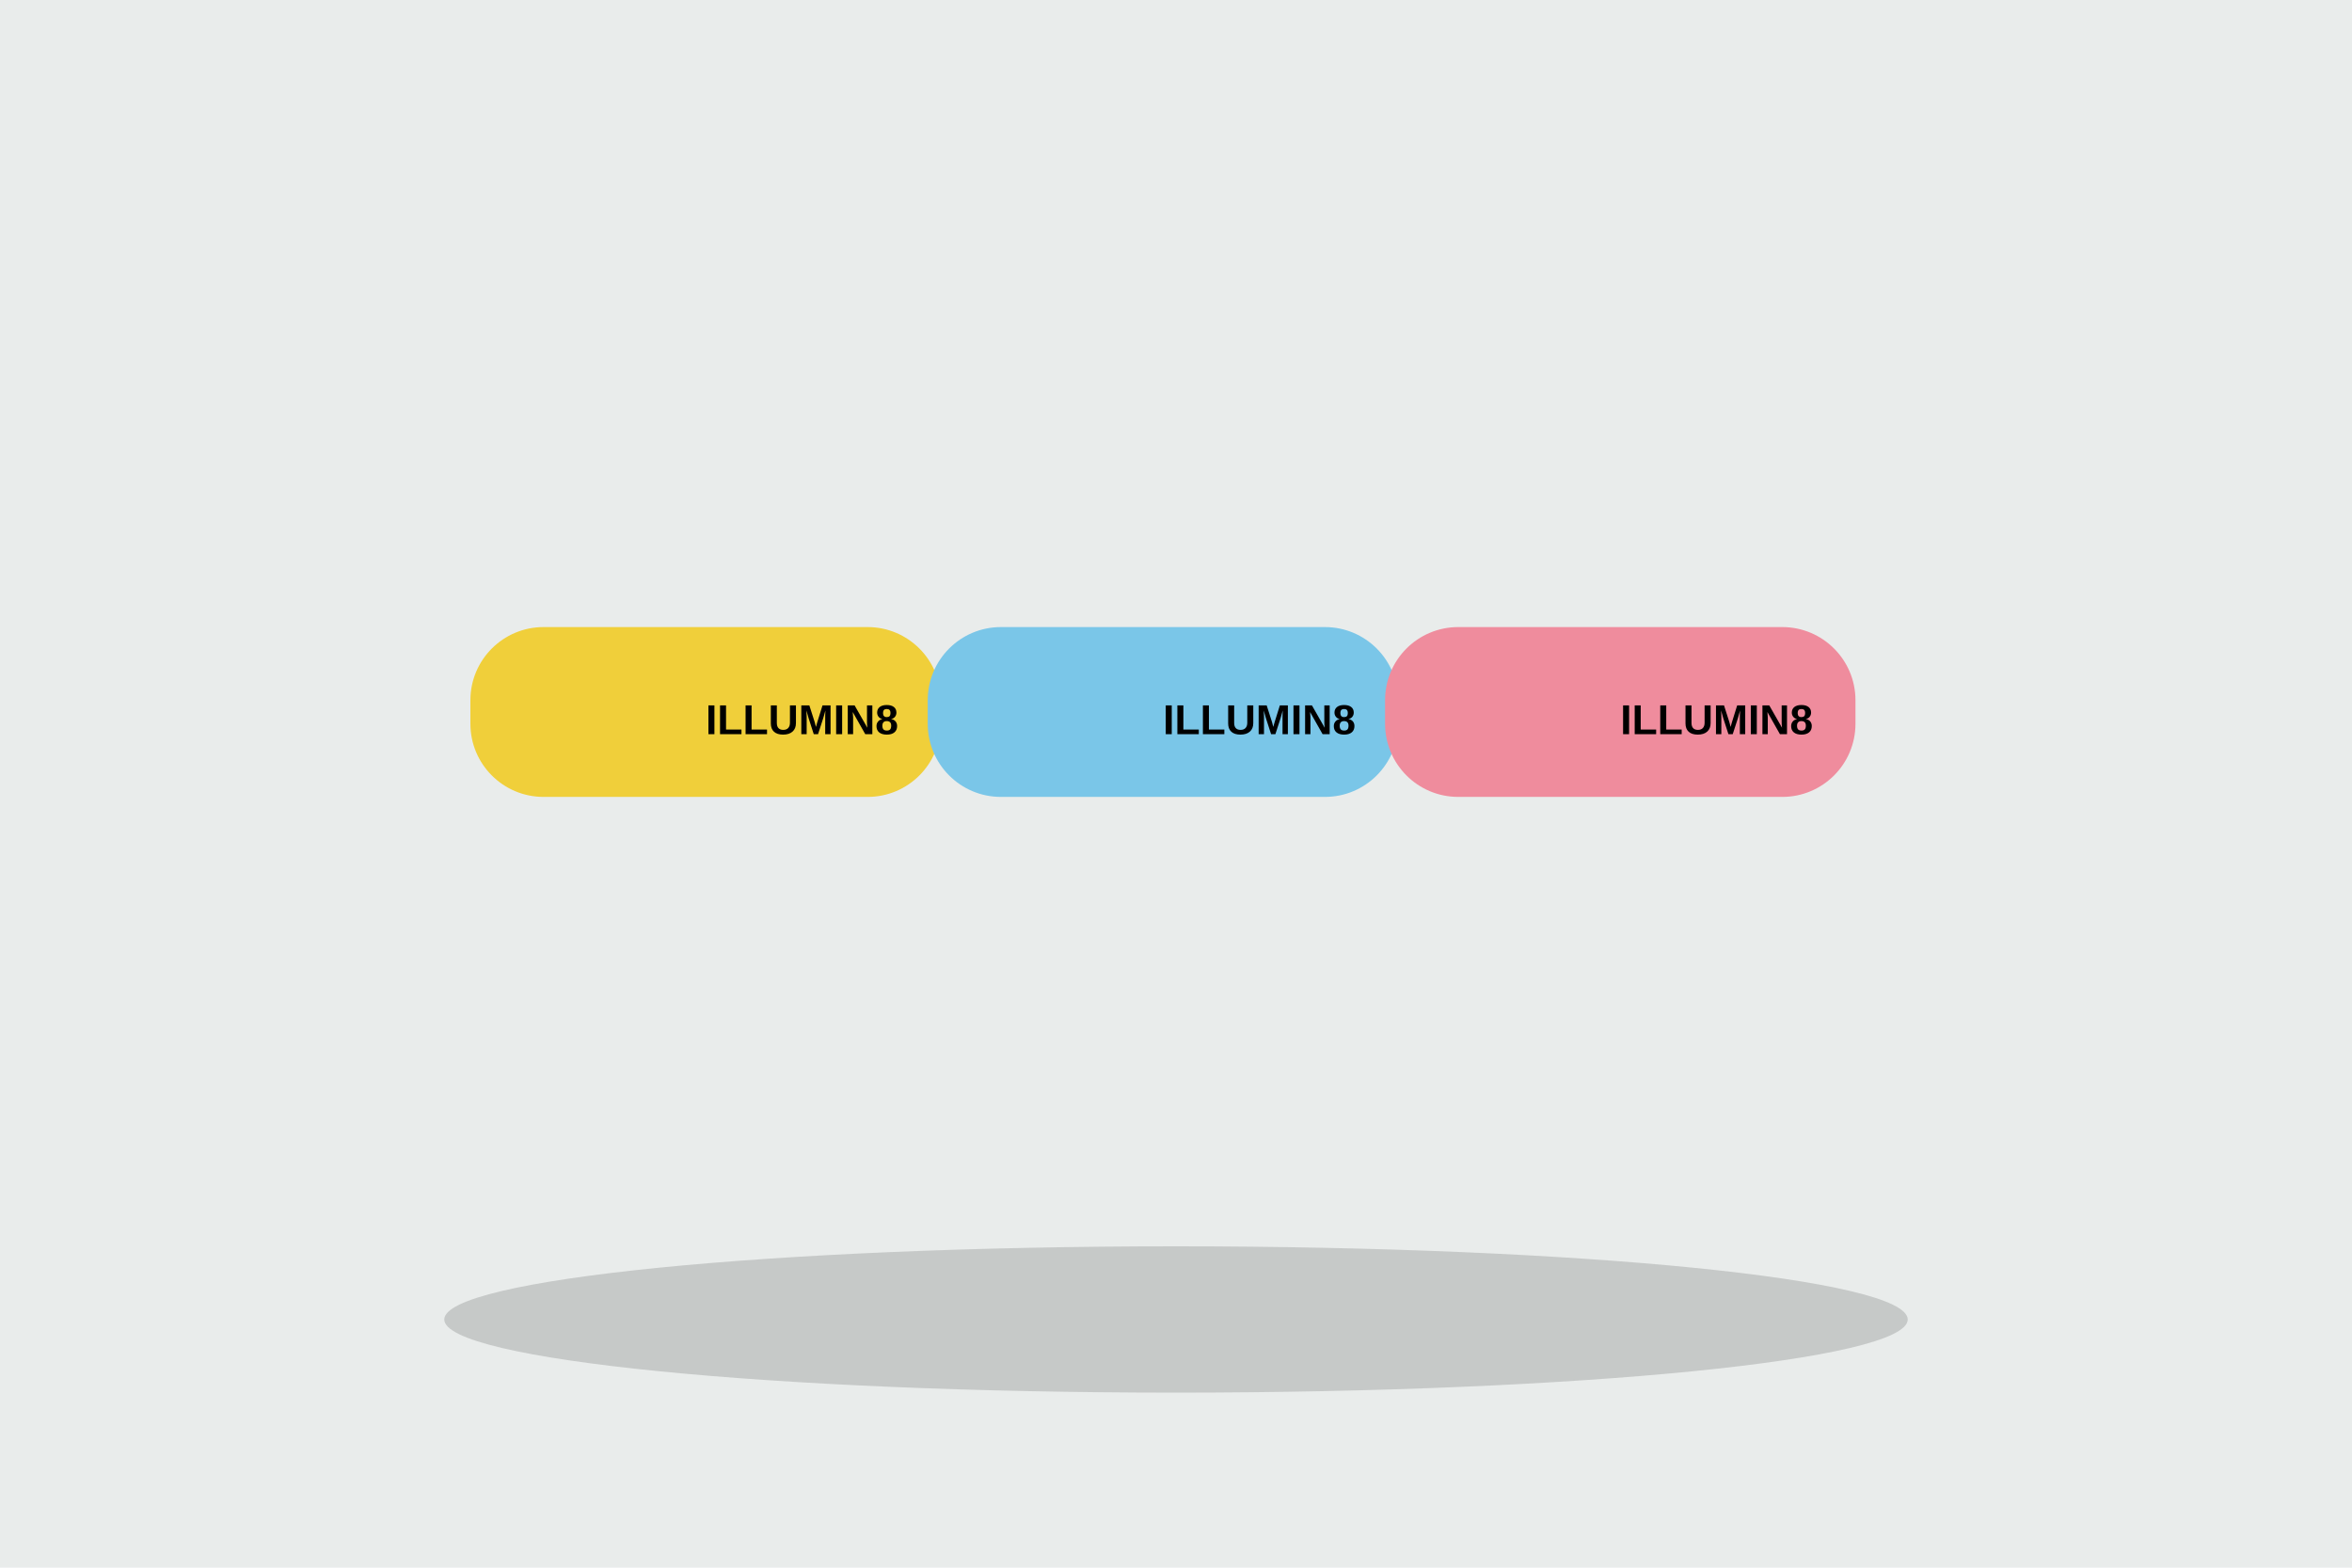
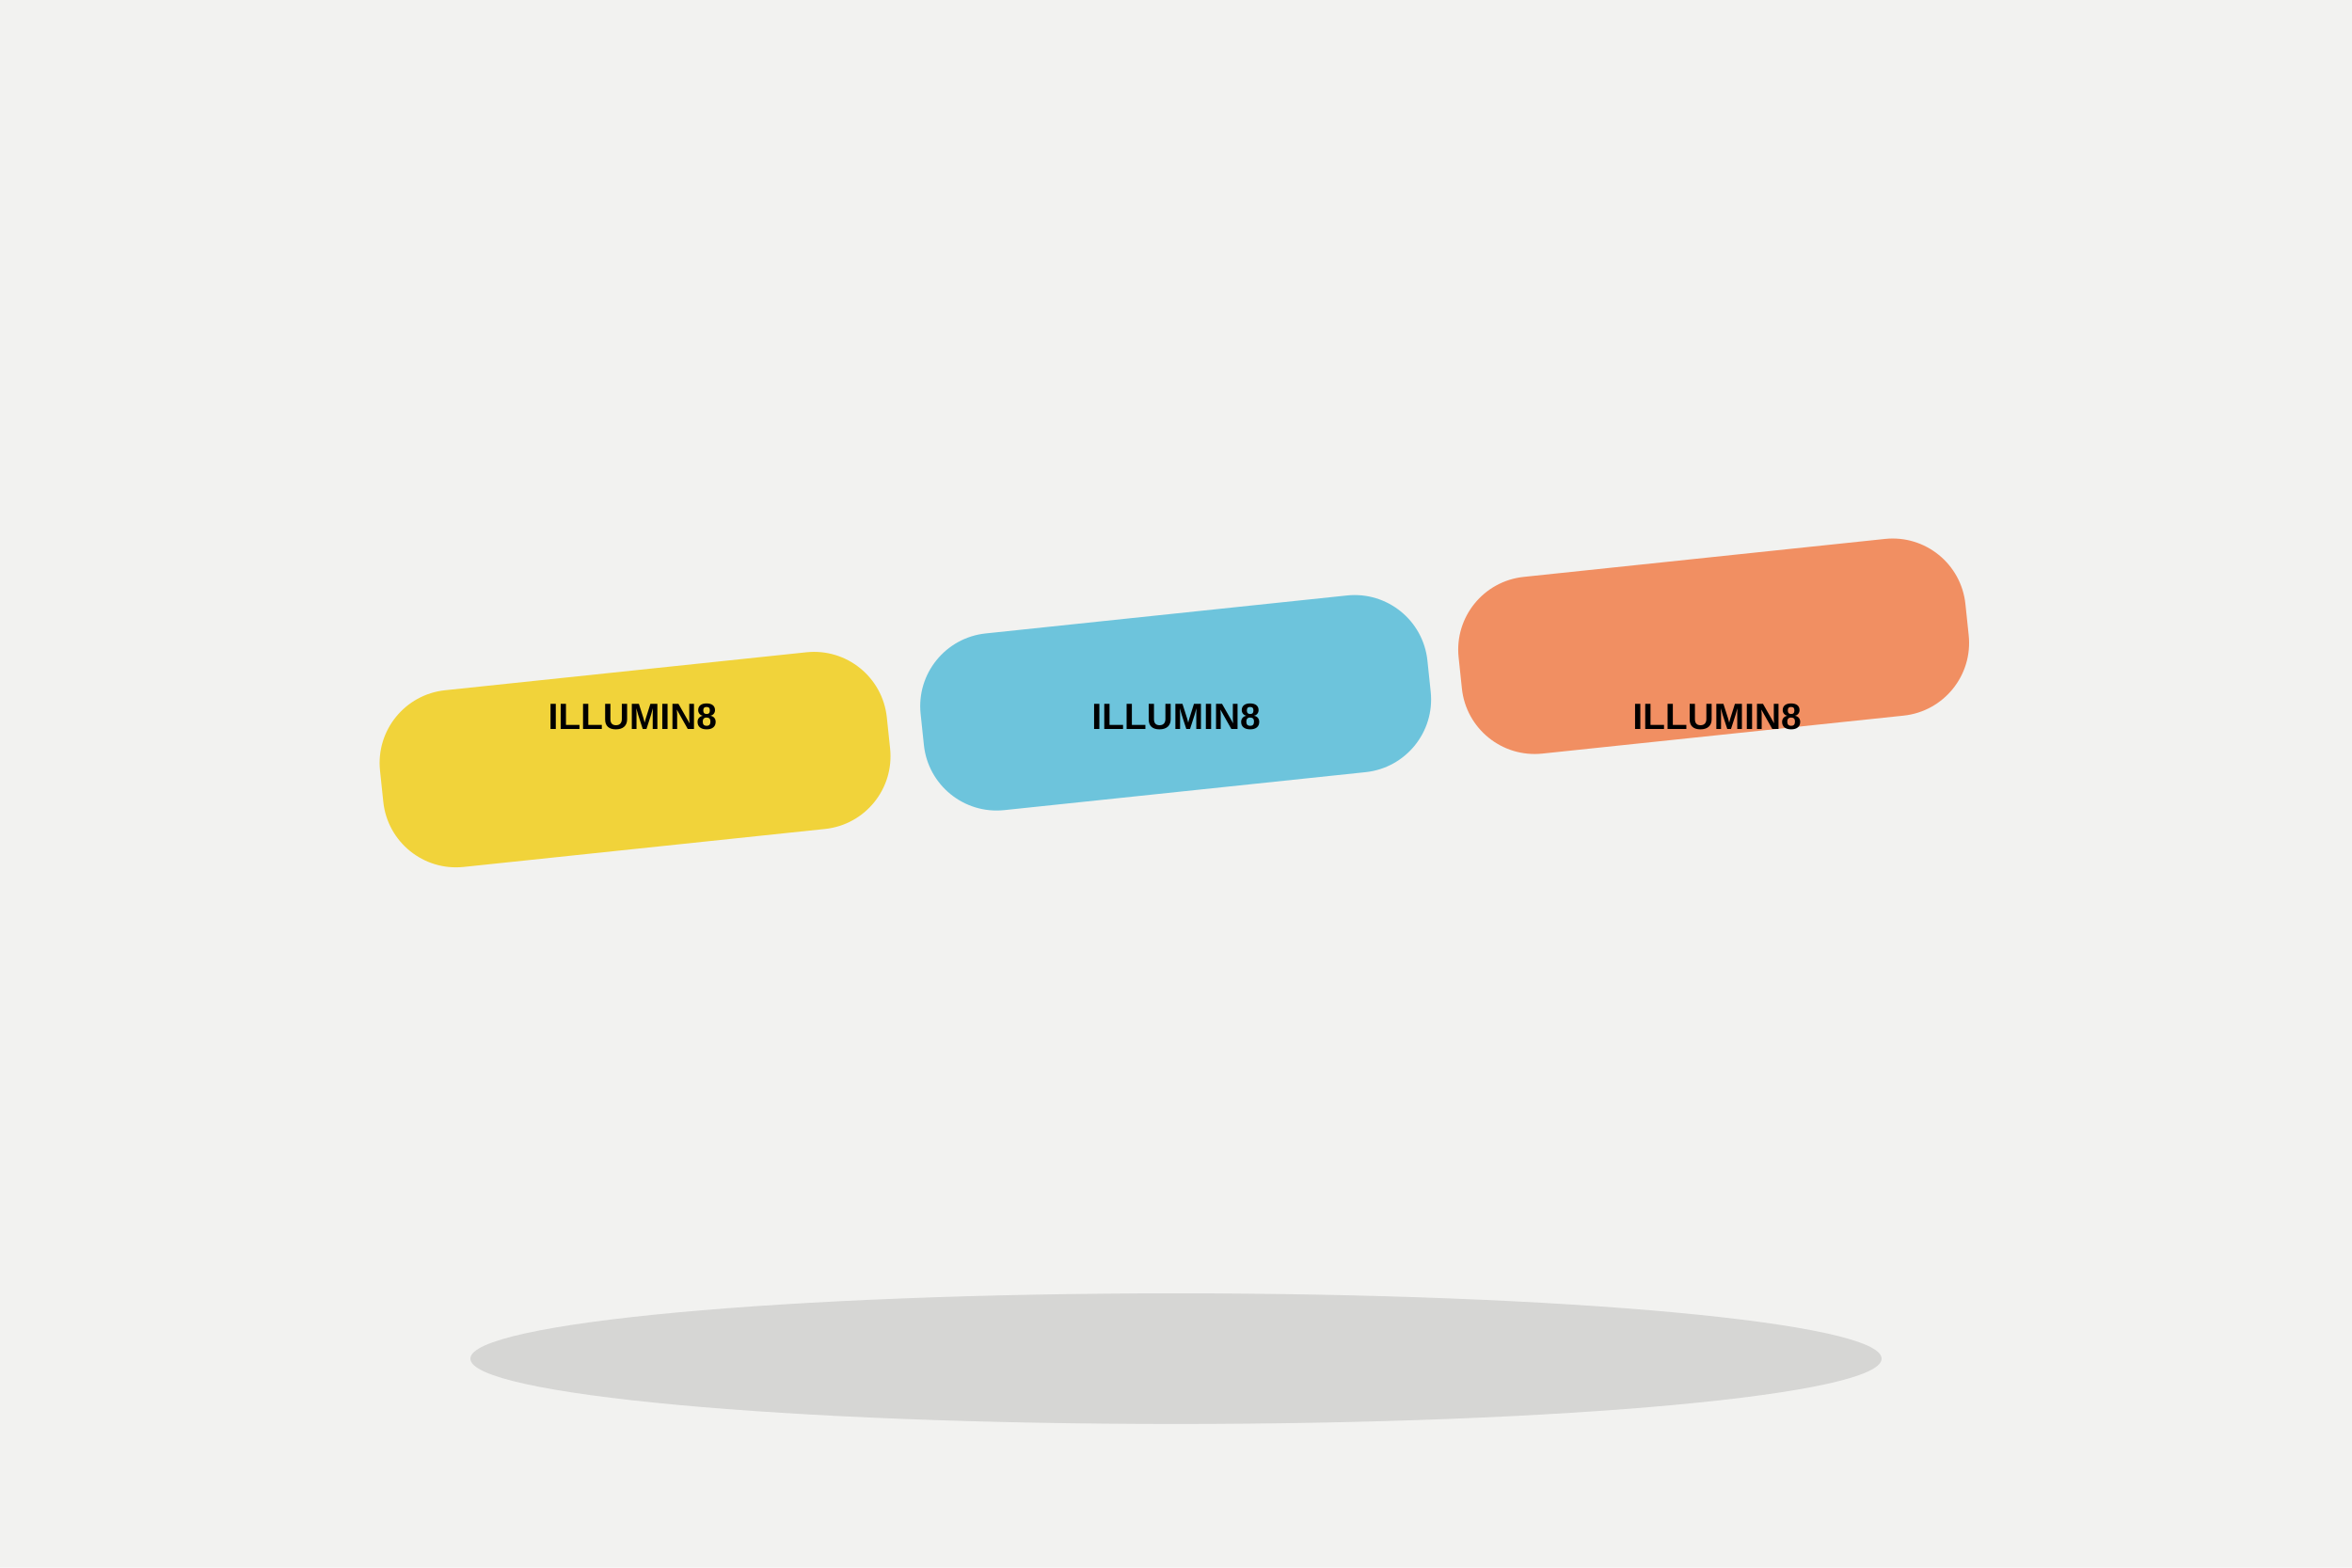
<svg xmlns="http://www.w3.org/2000/svg" viewBox="0 0 900 600">
-   <rect width="900" height="600" fill="#e9eceb" />
-   <ellipse cx="450" cy="505" rx="280" ry="28" fill="#000" opacity=".15" />
-   <rect x="180" y="240" width="180" height="65" rx="28" fill="#f0cf3a" />
-   <rect x="355" y="240" width="180" height="65" rx="28" fill="#7ac6e8" />
-   <rect x="530" y="240" width="180" height="65" rx="28" fill="#ef8c9d" />
-   <text x="270" y="281" font-family="Arial" font-size="16" font-weight="bold">ILLUMIN8</text>
-   <text x="445" y="281" font-family="Arial" font-size="16" font-weight="bold">ILLUMIN8</text>
-   <text x="620" y="281" font-family="Arial" font-size="16" font-weight="bold">ILLUMIN8</text>
+   <rect width="900" height="600" fill="#f2f2f0" />
+   <ellipse cx="450" cy="520" rx="270" ry="25" fill="#000" opacity=".12" />
+   <g transform="rotate(-6 450 275)">
+     <rect x="145" y="235" width="195" height="68" rx="28" fill="#f1d33a" />
+     <rect x="353" y="235" width="195" height="68" rx="28" fill="#6dc4dc" />
+     <rect x="560" y="235" width="195" height="68" rx="28" fill="#f18f62" />
+   </g>
+   <text x="242" y="279" text-anchor="middle" font-family="Arial" font-size="14" font-weight="700">ILLUMIN8</text>
+   <text x="450" y="279" text-anchor="middle" font-family="Arial" font-size="14" font-weight="700">ILLUMIN8</text>
+   <text x="657" y="279" text-anchor="middle" font-family="Arial" font-size="14" font-weight="700">ILLUMIN8</text>
</svg>
